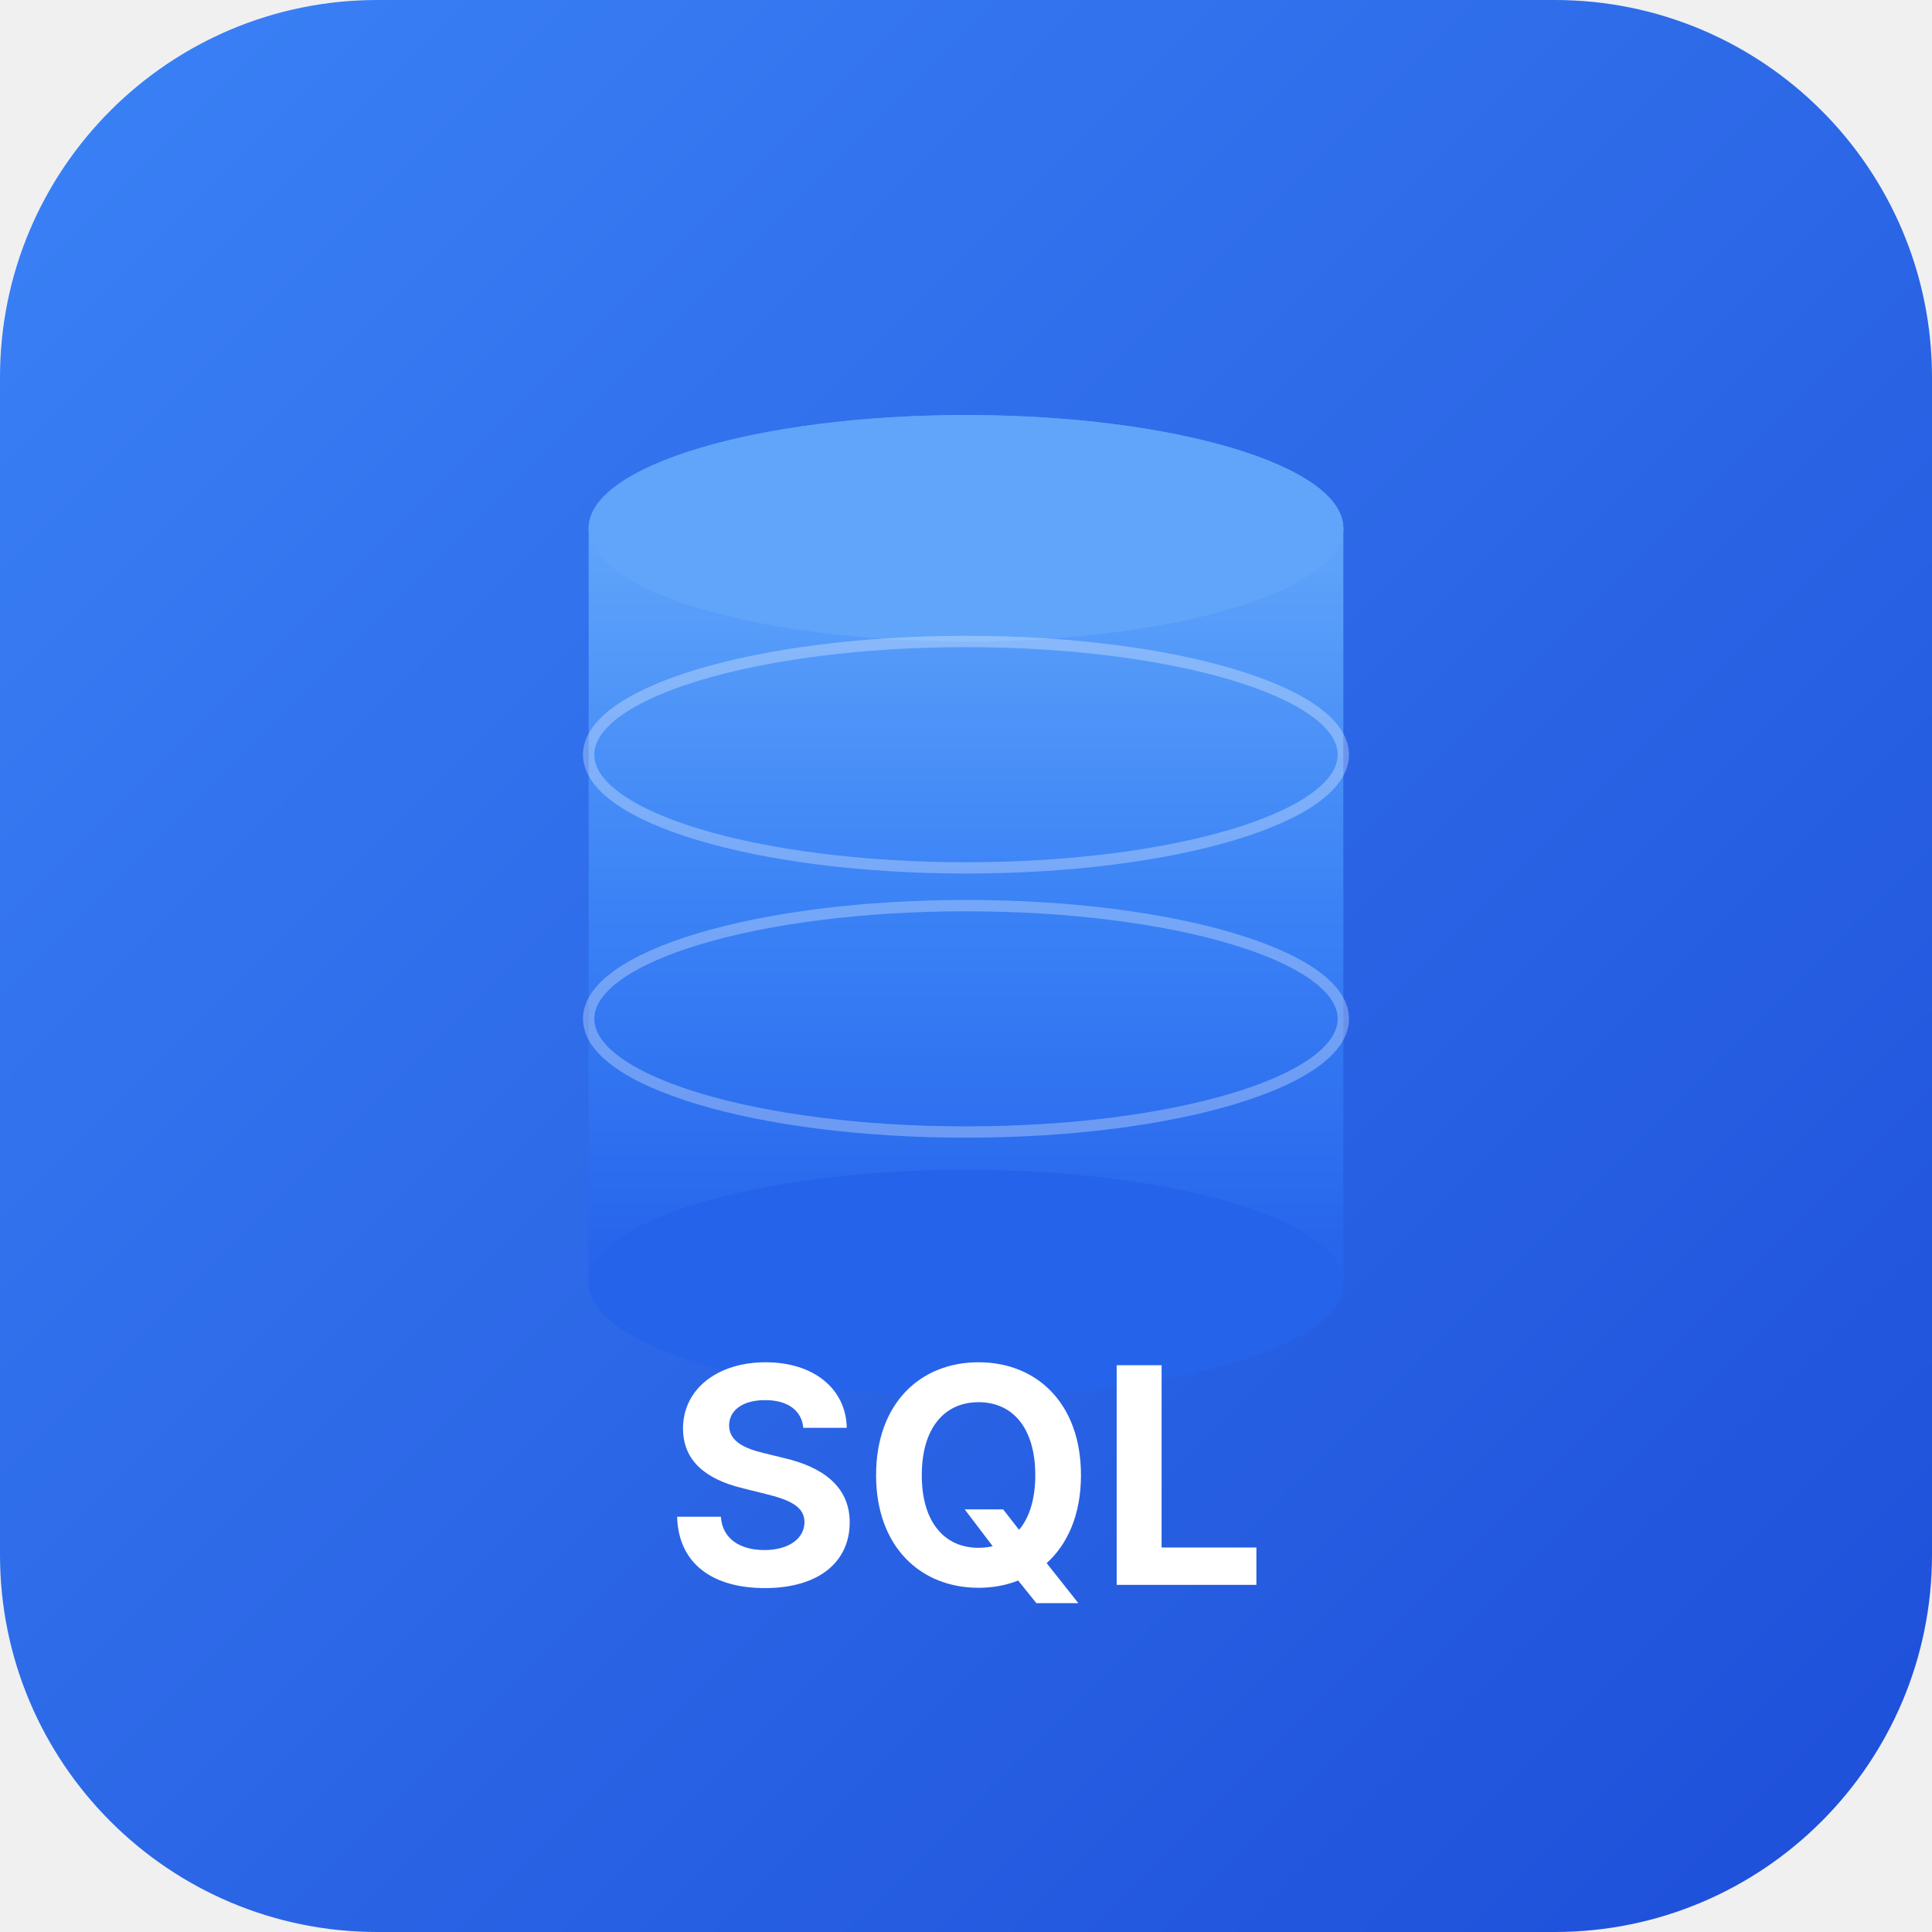
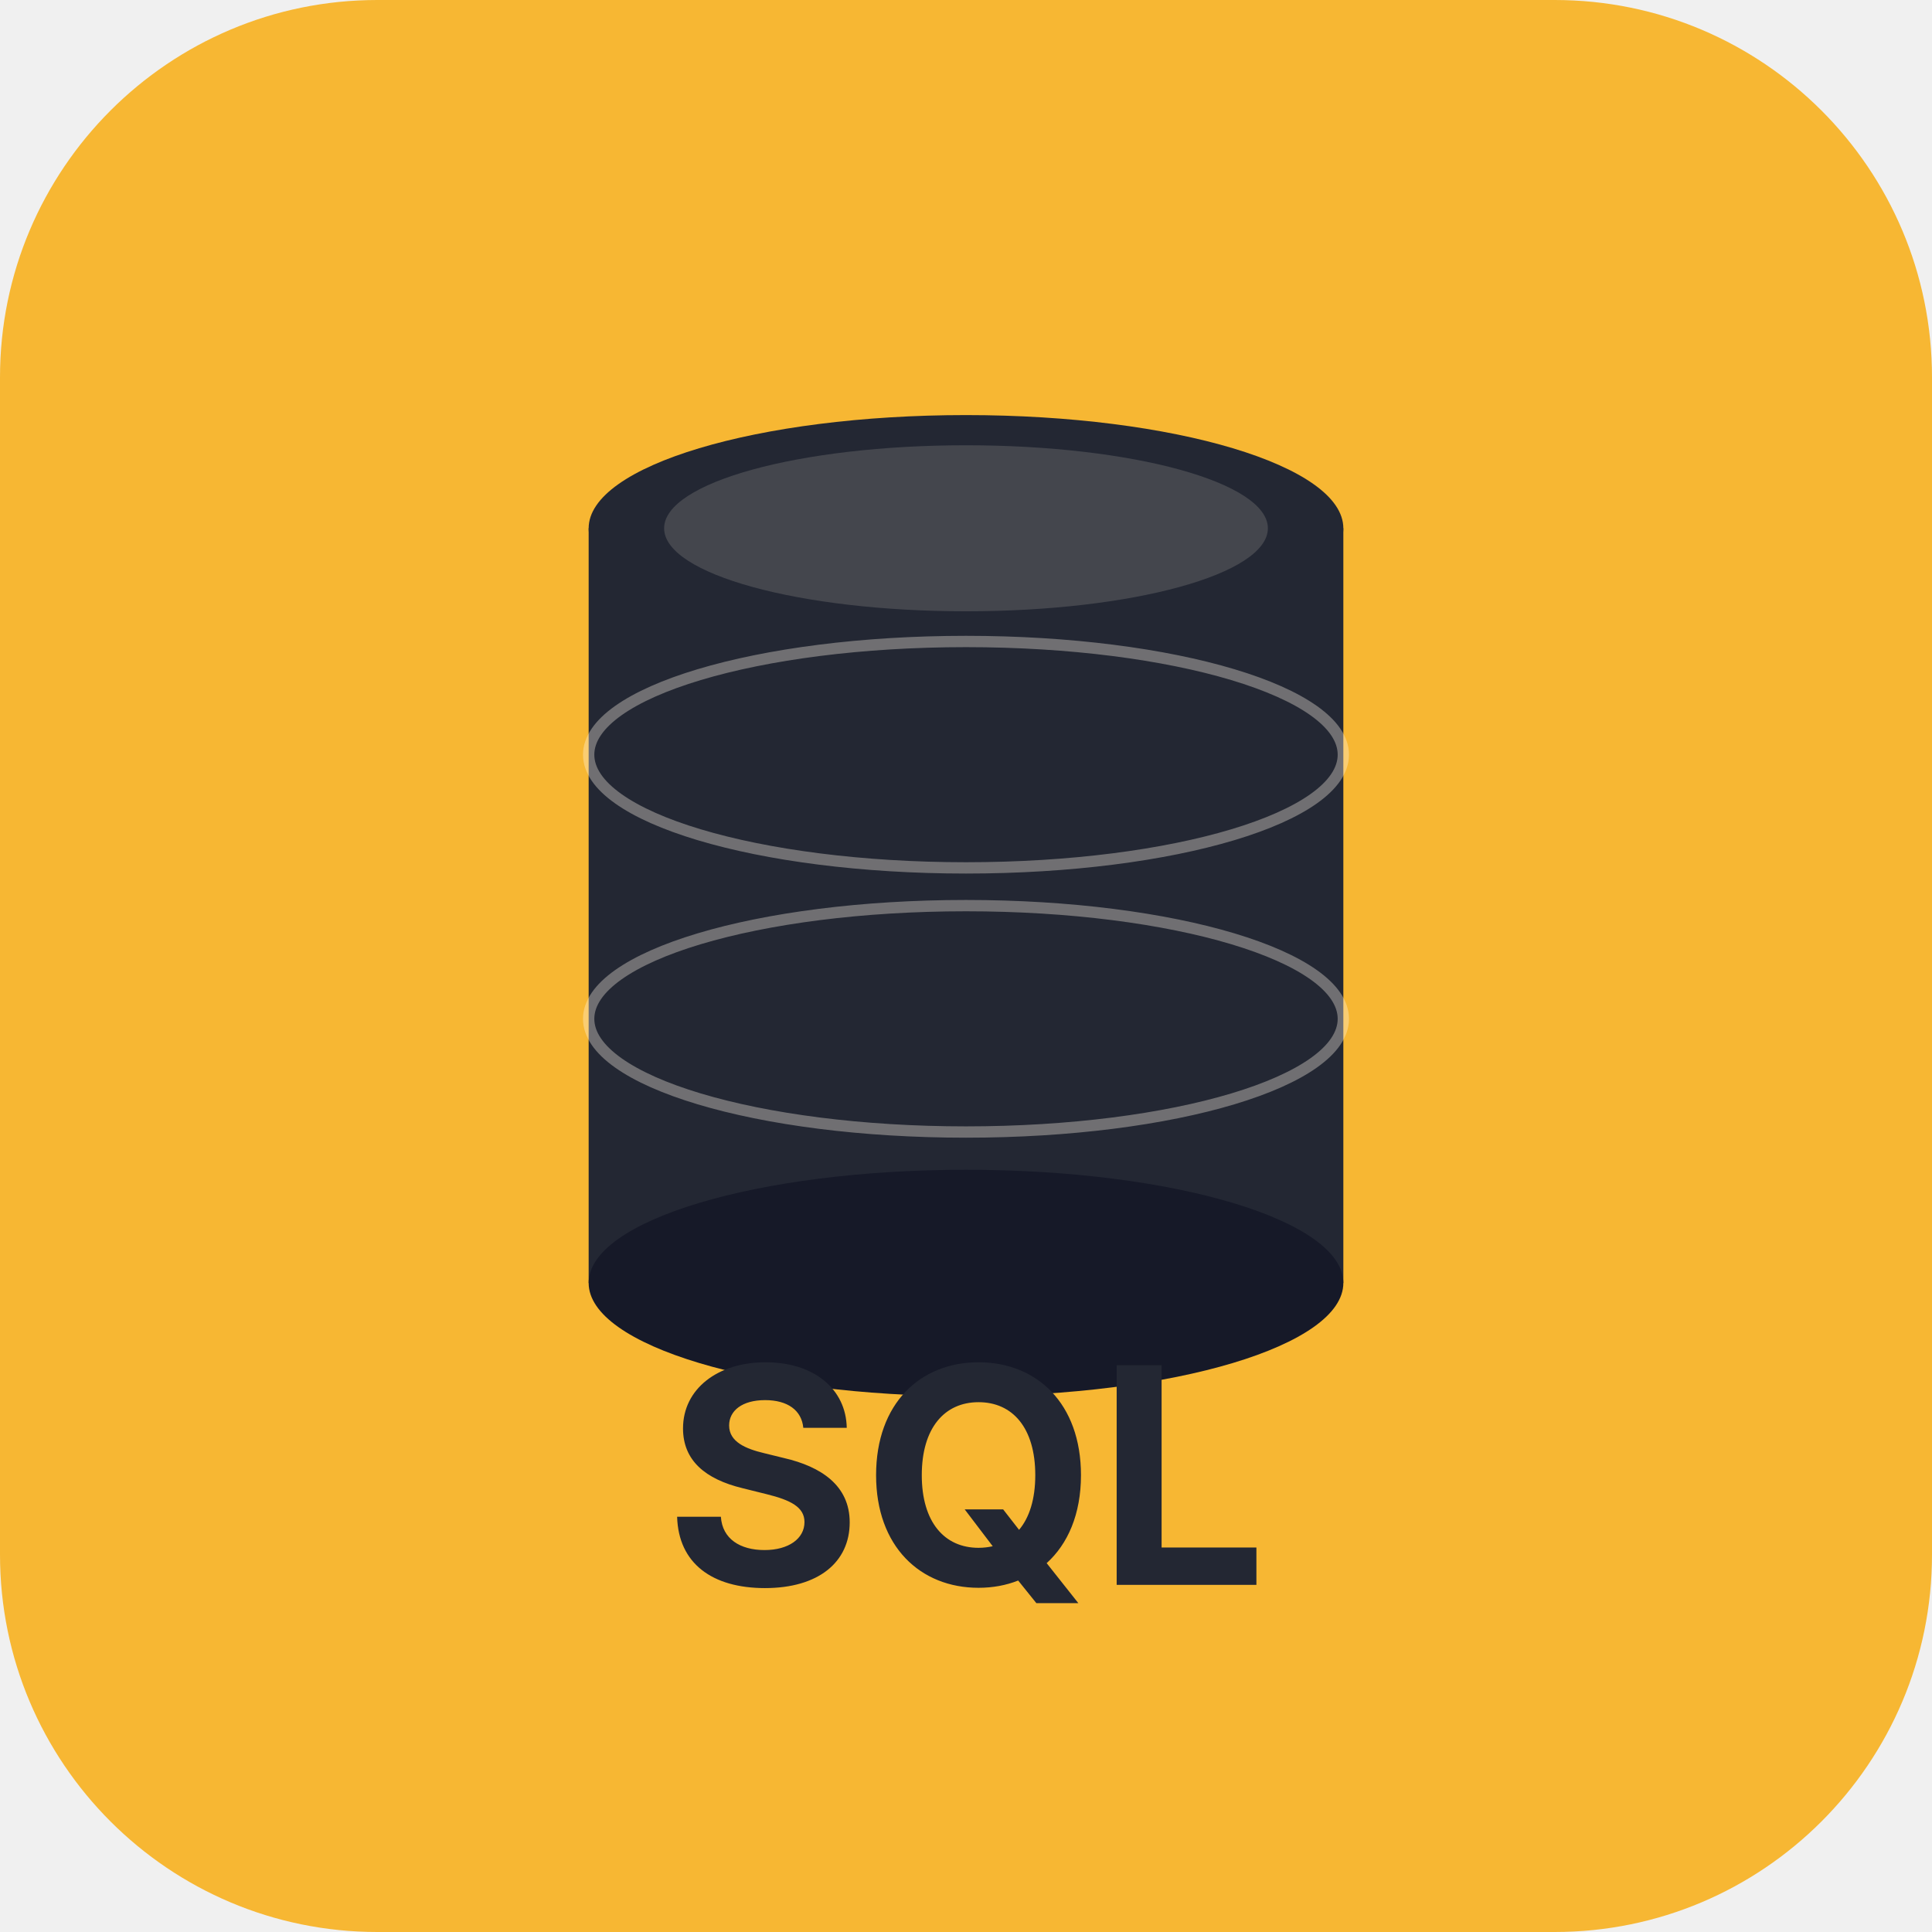
<svg xmlns="http://www.w3.org/2000/svg" width="512" height="512" viewBox="0 0 512 512" fill="none">
-   <defs>
-     <linearGradient id="bg" x1="0%" y1="0%" x2="100%" y2="100%">
-       <stop offset="0%" style="stop-color:#3B82F6" />
-       <stop offset="100%" style="stop-color:#1D4ED8" />
-     </linearGradient>
-     <linearGradient id="cylinder" x1="0%" y1="0%" x2="0%" y2="100%">
-       <stop offset="0%" style="stop-color:#60A5FA" />
-       <stop offset="50%" style="stop-color:#3B82F6" />
-       <stop offset="100%" style="stop-color:#2563EB" />
-     </linearGradient>
-   </defs>
-   <rect width="512" height="512" rx="100" fill="url(#bg)" />
+   <rect width="512" height="512" rx="100" fill="#F7B733" />
  <g transform="translate(128, 100)">
-     <ellipse cx="128" cy="40" rx="100" ry="30" fill="#93C5FD" opacity="0.6" />
-     <rect x="28" y="40" width="200" height="200" fill="url(#cylinder)" />
-     <ellipse cx="128" cy="240" rx="100" ry="30" fill="#2563EB" />
-     <ellipse cx="128" cy="40" rx="100" ry="30" fill="#60A5FA" />
-     <ellipse cx="128" cy="100" rx="100" ry="30" fill="none" stroke="rgba(255,255,255,0.3)" stroke-width="3" />
-     <ellipse cx="128" cy="170" rx="100" ry="30" fill="none" stroke="rgba(255,255,255,0.3)" stroke-width="3" />
+     <rect x="28" y="40" width="200" height="200" fill="#232733" />
+     <ellipse cx="128" cy="240" rx="100" ry="30" fill="#161928" />
+     <ellipse cx="128" cy="40" rx="100" ry="30" fill="#232733" />
+     <ellipse cx="128" cy="100" rx="100" ry="30" fill="none" stroke="rgba(255,246,232,0.35)" stroke-width="3" />
+     <ellipse cx="128" cy="170" rx="100" ry="30" fill="none" stroke="rgba(255,246,232,0.35)" stroke-width="3" />
+     <ellipse cx="128" cy="40" rx="80" ry="22" fill="rgba(255,246,232,0.15)" />
  </g>
-   <text x="256" y="420" font-family="system-ui, -apple-system, sans-serif" font-size="80" font-weight="bold" fill="white" text-anchor="middle">SQL</text>
+   <text x="256" y="420" font-family="system-ui, -apple-system, sans-serif" font-size="80" font-weight="bold" fill="#232733" text-anchor="middle">SQL</text>
</svg>
